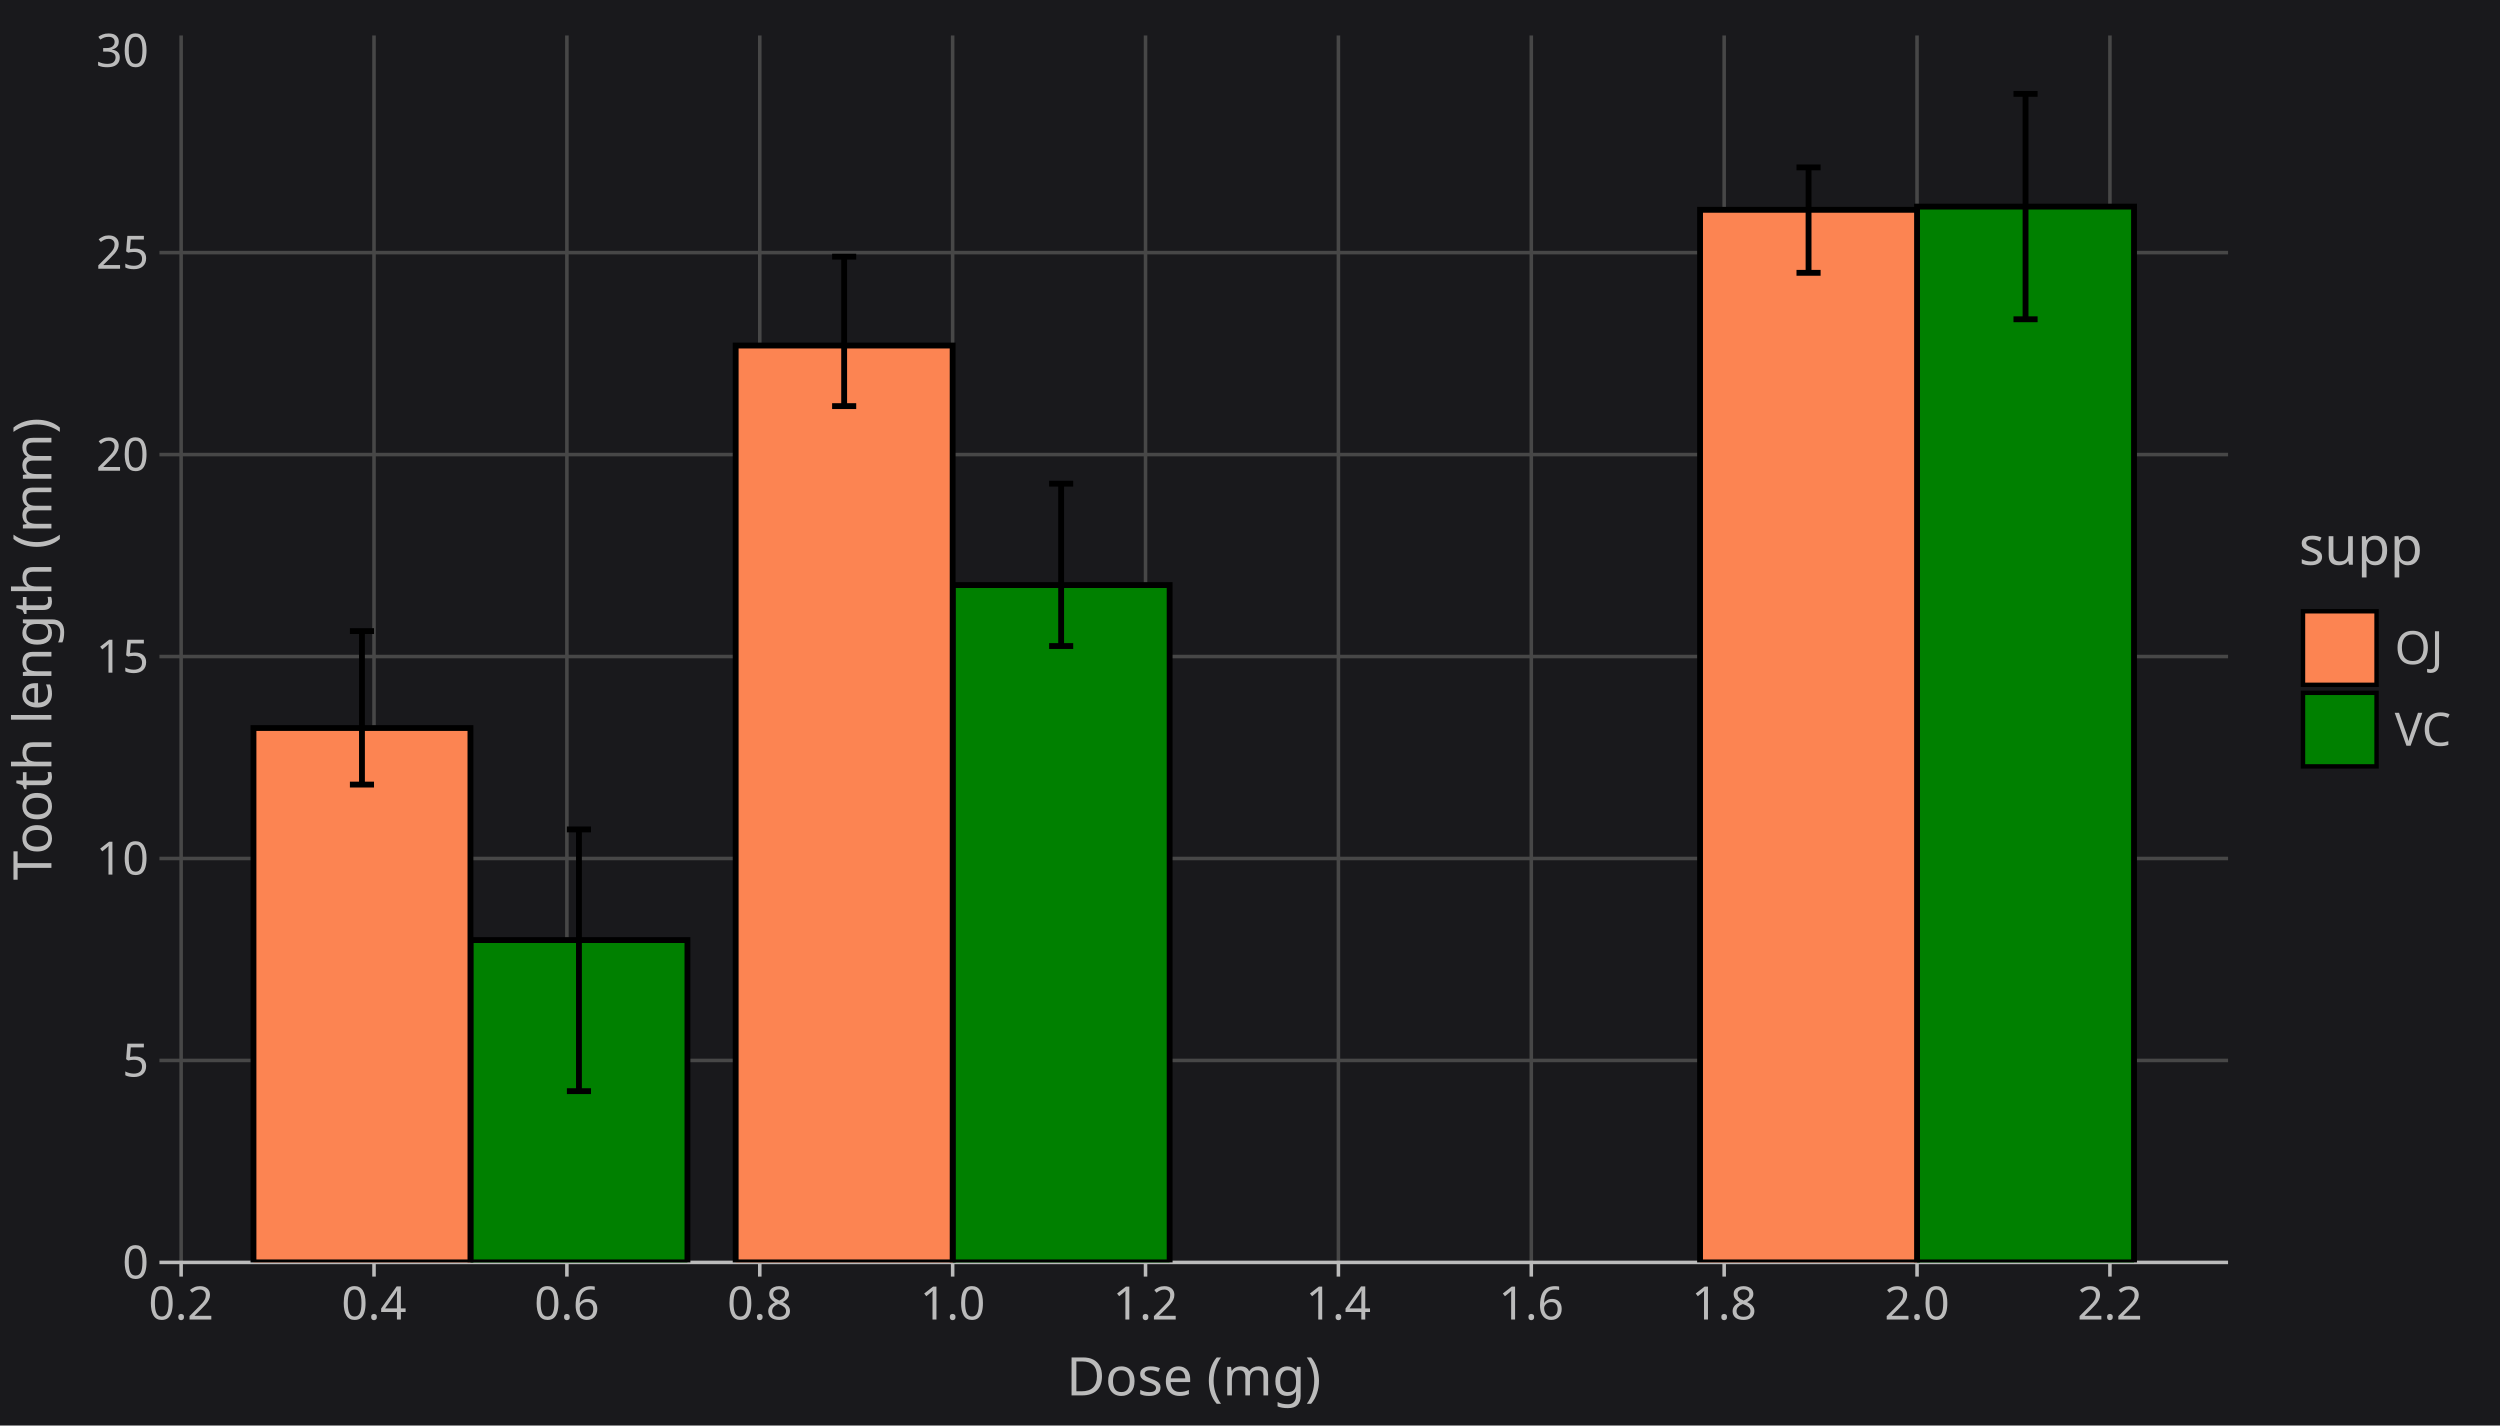
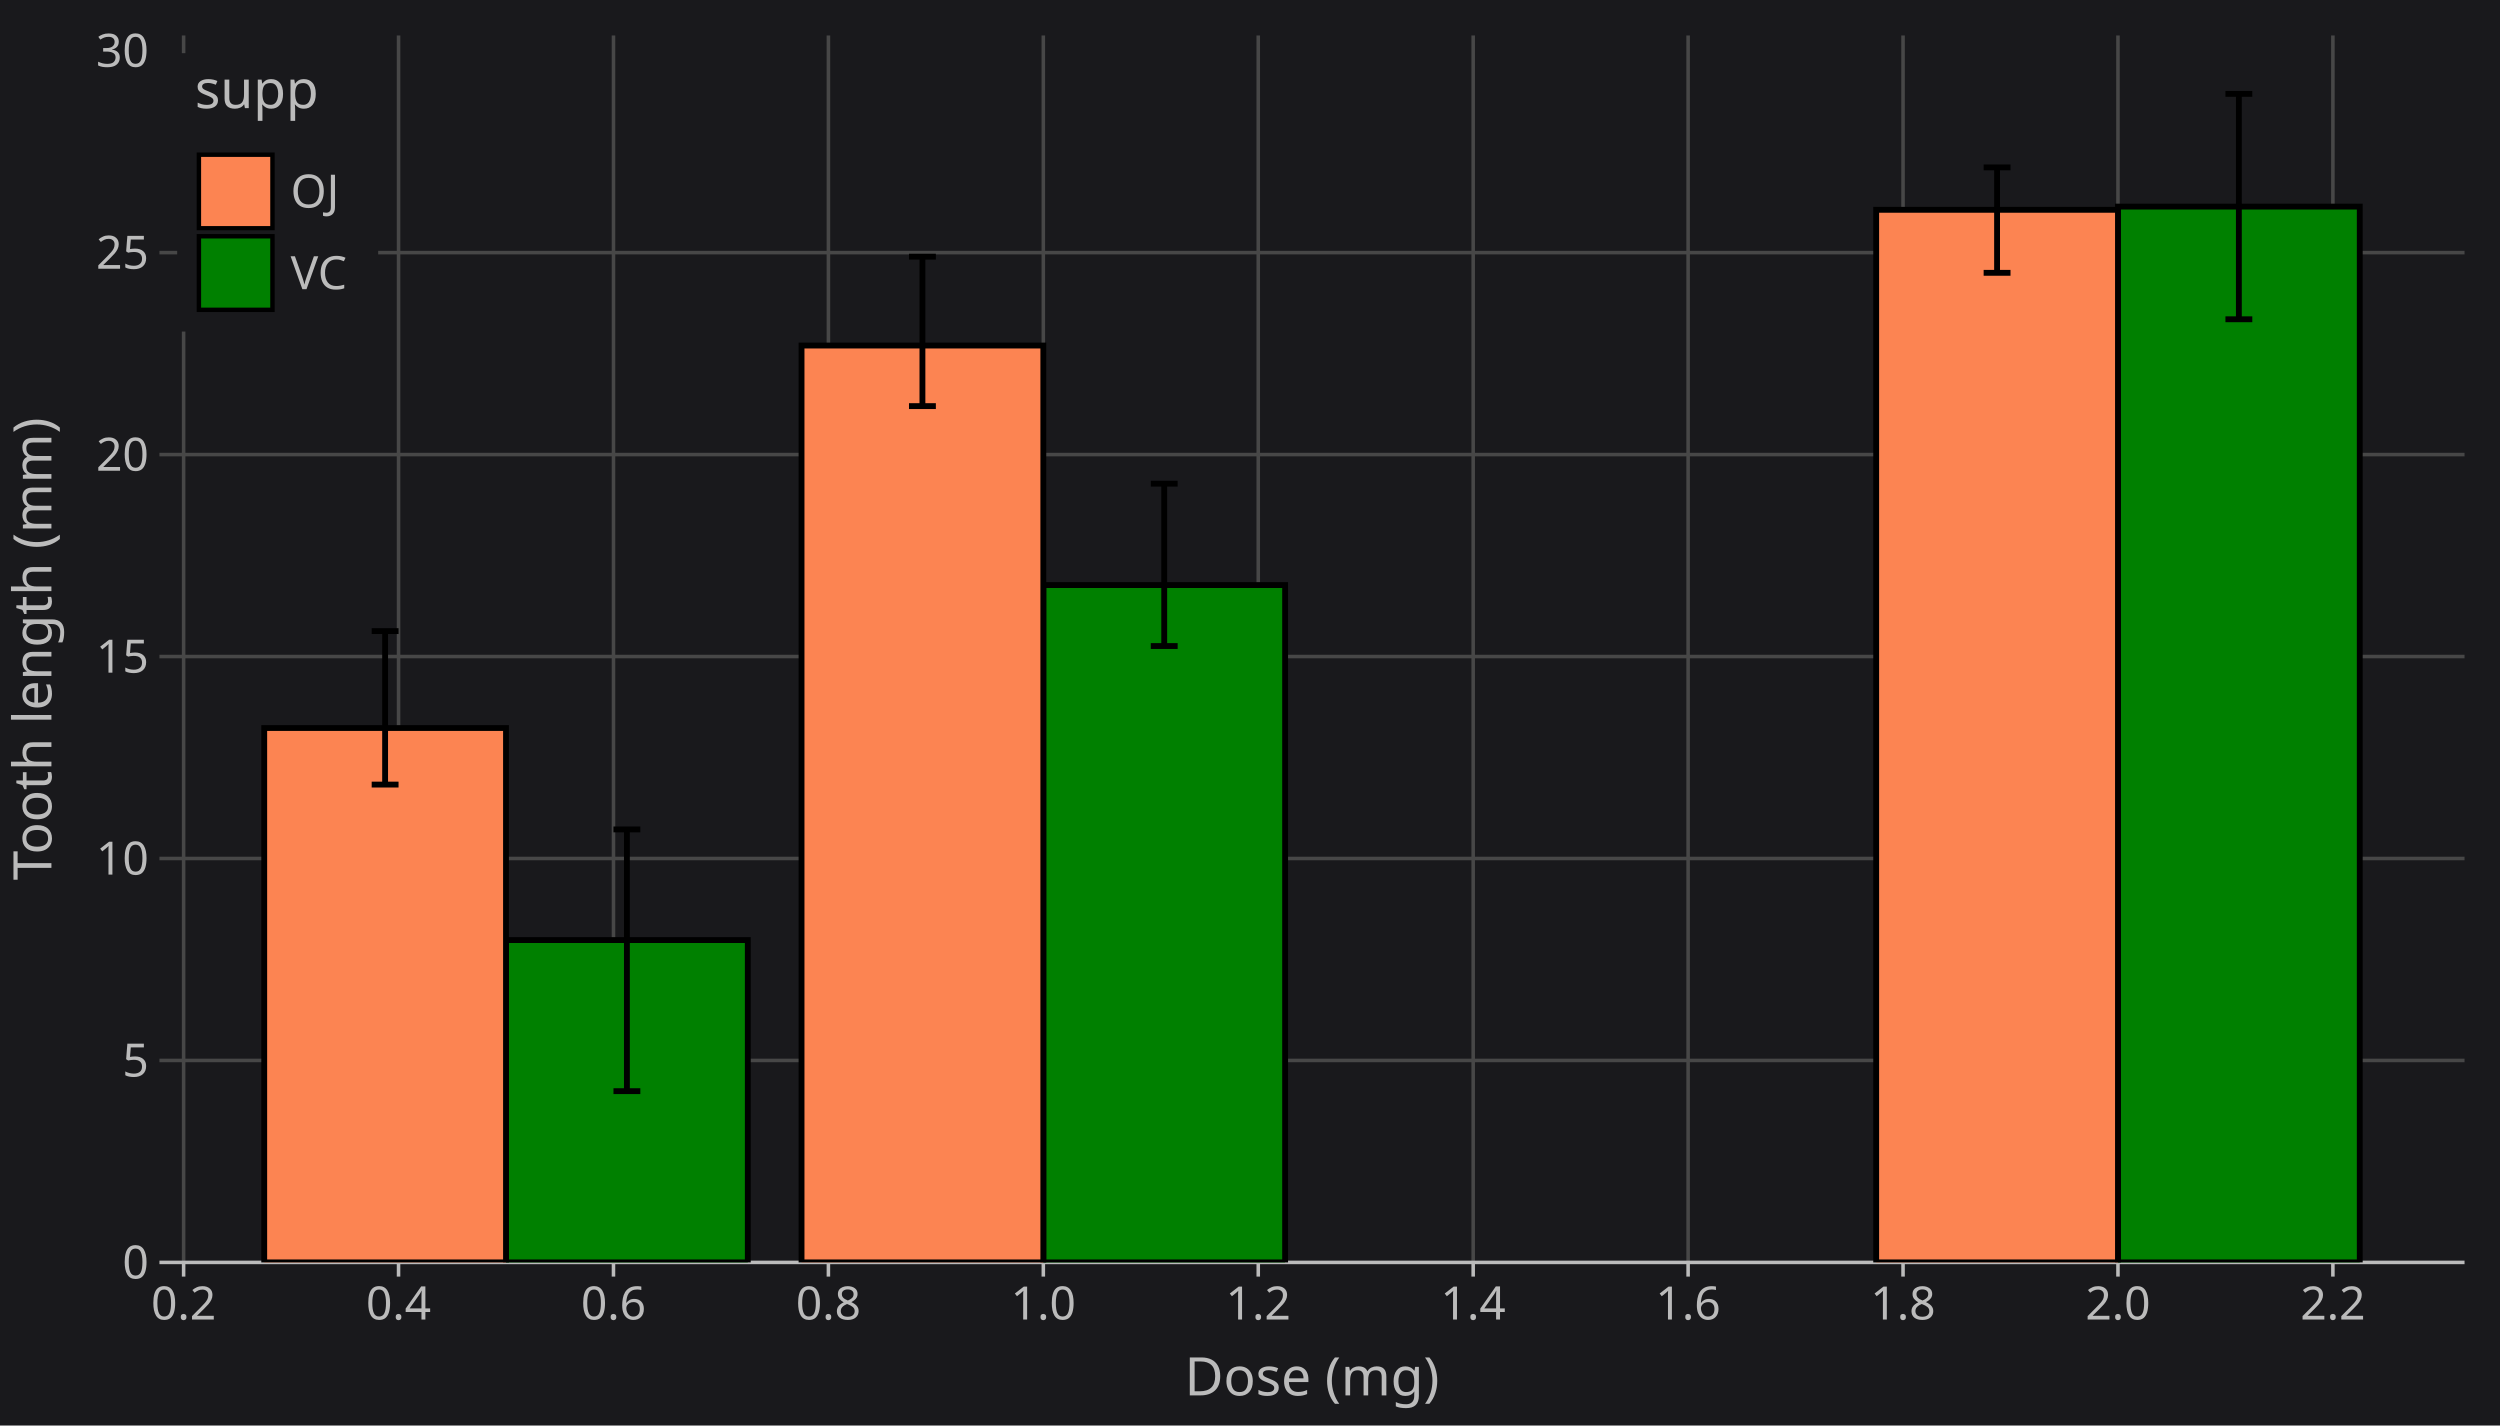
<svg xmlns="http://www.w3.org/2000/svg" class="plt-container" width="705.0" height="402.0">
  <style type="text/css">
  .plt-container {
   font-family: Lucida Grande, sans-serif;
   user-select: none;
   -webkit-user-select: none;
   -moz-user-select: none;
   -ms-user-select: none;
}
text {
   text-rendering: optimizeLegibility;
}
#xXxprefixXx0 .plot-title {
   fill: #bbbbbb;
   font-family: Lucida Grande, sans-serif;
   font-size: 16.0px;
   font-weight: normal;
   font-style: normal;   
}
#xXxprefixXx0 .plot-subtitle {
   fill: #bbbbbb;
   font-family: Lucida Grande, sans-serif;
   font-size: 15.0px;
   font-weight: normal;
   font-style: normal;   
}
#xXxprefixXx0 .plot-caption {
   fill: #bbbbbb;
   font-family: Lucida Grande, sans-serif;
   font-size: 13.0px;
   font-weight: normal;
   font-style: normal;   
}
#xXxprefixXx0 .legend-title {
   fill: #bbbbbb;
   font-family: Lucida Grande, sans-serif;
   font-size: 15.0px;
   font-weight: normal;
   font-style: normal;   
}
#xXxprefixXx0 .legend-item {
   fill: #bbbbbb;
   font-family: Lucida Grande, sans-serif;
   font-size: 13.0px;
   font-weight: normal;
   font-style: normal;   
}
#xXxprefixXx0 .axis-title-x {
   fill: #bbbbbb;
   font-family: Lucida Grande, sans-serif;
   font-size: 15.0px;
   font-weight: normal;
   font-style: normal;   
}
#xXxprefixXx0 .axis-text-x {
   fill: #bbbbbb;
   font-family: Lucida Grande, sans-serif;
   font-size: 13.0px;
   font-weight: normal;
   font-style: normal;   
}
#xXxprefixXx3 .axis-tooltip-text-x {
   fill: #303030;
   font-family: Lucida Grande, sans-serif;
   font-size: 13.0px;
   font-weight: normal;
   font-style: normal;   
}
#xXxprefixXx0 .axis-title-y {
   fill: #bbbbbb;
   font-family: Lucida Grande, sans-serif;
   font-size: 15.0px;
   font-weight: normal;
   font-style: normal;   
}
#xXxprefixXx0 .axis-text-y {
   fill: #bbbbbb;
   font-family: Lucida Grande, sans-serif;
   font-size: 13.0px;
   font-weight: normal;
   font-style: normal;   
}
#xXxprefixXx3 .axis-tooltip-text-y {
   fill: #303030;
   font-family: Lucida Grande, sans-serif;
   font-size: 13.0px;
   font-weight: normal;
   font-style: normal;   
}
#xXxprefixXx0 .facet-strip-text-x {
   fill: #bbbbbb;
   font-family: Lucida Grande, sans-serif;
   font-size: 13.0px;
   font-weight: normal;
   font-style: normal;   
}
#xXxprefixXx0 .facet-strip-text-y {
   fill: #bbbbbb;
   font-family: Lucida Grande, sans-serif;
   font-size: 13.0px;
   font-weight: normal;
   font-style: normal;   
}
#xXxprefixXx3 .tooltip-text {
   fill: #bbbbbb;
   font-family: Lucida Grande, sans-serif;
   font-size: 13.0px;
   font-weight: normal;
   font-style: normal;   
}
#xXxprefixXx3 .tooltip-title {
   fill: #bbbbbb;
   font-family: Lucida Grande, sans-serif;
   font-size: 13.0px;
   font-weight: bold;
   font-style: normal;   
}
#xXxprefixXx3 .tooltip-label {
   fill: #bbbbbb;
   font-family: Lucida Grande, sans-serif;
   font-size: 13.0px;
   font-weight: bold;
   font-style: normal;   
}

  </style>
  <g id="xXxprefixXx0">
    <path fill-rule="evenodd" fill="rgb(25,25,28)" fill-opacity="1.0" d="M0.0 0.0 L0.0 402.0 L705.0 402.0 L705.0 0.0 Z">
    </path>
    <g transform="translate(23.0 10.0 ) ">
      <g transform="translate(21.96121 346.0 ) ">
-         <line x1="6.119" y1="-0.0" x2="6.119" y2="-346.0" stroke="rgb(71,71,71)" stroke-opacity="1.0" stroke-width="1.0">
-         </line>
-         <line x1="60.511" y1="-0.0" x2="60.511" y2="-346.0" stroke="rgb(71,71,71)" stroke-opacity="1.0" stroke-width="1.0">
-         </line>
-         <line x1="114.903" y1="-0.0" x2="114.903" y2="-346.0" stroke="rgb(71,71,71)" stroke-opacity="1.0" stroke-width="1.0">
-         </line>
-         <line x1="169.295" y1="-0.0" x2="169.295" y2="-346.0" stroke="rgb(71,71,71)" stroke-opacity="1.0" stroke-width="1.0">
-         </line>
-         <line x1="223.687" y1="-0.0" x2="223.687" y2="-346.0" stroke="rgb(71,71,71)" stroke-opacity="1.0" stroke-width="1.0">
-         </line>
-         <line x1="278.079" y1="-0.0" x2="278.079" y2="-346.0" stroke="rgb(71,71,71)" stroke-opacity="1.0" stroke-width="1.0">
-         </line>
-         <line x1="332.471" y1="-0.0" x2="332.471" y2="-346.0" stroke="rgb(71,71,71)" stroke-opacity="1.0" stroke-width="1.0">
-         </line>
-         <line x1="386.863" y1="-0.0" x2="386.863" y2="-346.0" stroke="rgb(71,71,71)" stroke-opacity="1.0" stroke-width="1.0">
-         </line>
-         <line x1="441.254" y1="-0.0" x2="441.254" y2="-346.0" stroke="rgb(71,71,71)" stroke-opacity="1.0" stroke-width="1.0">
-         </line>
-         <line x1="495.646" y1="-0.0" x2="495.646" y2="-346.0" stroke="rgb(71,71,71)" stroke-opacity="1.0" stroke-width="1.0">
-         </line>
-         <line x1="550.038" y1="-0.0" x2="550.038" y2="-346.0" stroke="rgb(71,71,71)" stroke-opacity="1.0" stroke-width="1.0">
-         </line>
-         <g transform="translate(6.119091 0.0 ) ">
+         <line x1="6.819" y1="-0.0" x2="6.819" y2="-346.0" stroke="rgb(71,71,71)" stroke-opacity="1.0" stroke-width="1.0">
+         </line>
+         <line x1="67.428" y1="-0.0" x2="67.428" y2="-346.0" stroke="rgb(71,71,71)" stroke-opacity="1.0" stroke-width="1.0">
+         </line>
+         <line x1="128.038" y1="-0.0" x2="128.038" y2="-346.0" stroke="rgb(71,71,71)" stroke-opacity="1.0" stroke-width="1.0">
+         </line>
+         <line x1="188.648" y1="-0.0" x2="188.648" y2="-346.0" stroke="rgb(71,71,71)" stroke-opacity="1.0" stroke-width="1.0">
+         </line>
+         <line x1="249.257" y1="-0.0" x2="249.257" y2="-346.0" stroke="rgb(71,71,71)" stroke-opacity="1.0" stroke-width="1.0">
+         </line>
+         <line x1="309.867" y1="-0.0" x2="309.867" y2="-346.0" stroke="rgb(71,71,71)" stroke-opacity="1.0" stroke-width="1.0">
+         </line>
+         <line x1="370.477" y1="-0.0" x2="370.477" y2="-346.0" stroke="rgb(71,71,71)" stroke-opacity="1.0" stroke-width="1.0">
+         </line>
+         <line x1="431.086" y1="-0.0" x2="431.086" y2="-346.0" stroke="rgb(71,71,71)" stroke-opacity="1.0" stroke-width="1.0">
+         </line>
+         <line x1="491.696" y1="-0.0" x2="491.696" y2="-346.0" stroke="rgb(71,71,71)" stroke-opacity="1.0" stroke-width="1.0">
+         </line>
+         <line x1="552.306" y1="-0.0" x2="552.306" y2="-346.0" stroke="rgb(71,71,71)" stroke-opacity="1.0" stroke-width="1.0">
+         </line>
+         <line x1="612.915" y1="-0.0" x2="612.915" y2="-346.0" stroke="rgb(71,71,71)" stroke-opacity="1.0" stroke-width="1.0">
+         </line>
+         <g transform="translate(6.818589 0.0 ) ">
          <line stroke-width="1.0" stroke="rgb(187,187,187)" stroke-opacity="1.0" x2="0.0" y2="4.0">
          </line>
          <g transform="translate(0.0 7.0 ) ">
            <text class="axis-text-x" text-anchor="middle" dy="0.7em">
            0.2
            </text>
          </g>
        </g>
-         <g transform="translate(60.51101 0.0 ) ">
+         <g transform="translate(67.42827 0.0 ) ">
          <line stroke-width="1.0" stroke="rgb(187,187,187)" stroke-opacity="1.0" x2="0.0" y2="4.0">
          </line>
          <g transform="translate(0.0 7.0 ) ">
            <text class="axis-text-x" text-anchor="middle" dy="0.7em">
            0.4
            </text>
          </g>
        </g>
-         <g transform="translate(114.9029 0.0 ) ">
+         <g transform="translate(128.0379 0.0 ) ">
          <line stroke-width="1.0" stroke="rgb(187,187,187)" stroke-opacity="1.0" x2="0.0" y2="4.0">
          </line>
          <g transform="translate(0.0 7.0 ) ">
            <text class="axis-text-x" text-anchor="middle" dy="0.7em">
            0.6
            </text>
          </g>
        </g>
-         <g transform="translate(169.2949 0.0 ) ">
+         <g transform="translate(188.6476 0.0 ) ">
          <line stroke-width="1.0" stroke="rgb(187,187,187)" stroke-opacity="1.0" x2="0.0" y2="4.0">
          </line>
          <g transform="translate(0.0 7.0 ) ">
            <text class="axis-text-x" text-anchor="middle" dy="0.7em">
            0.8
            </text>
          </g>
        </g>
-         <g transform="translate(223.6868 0.0 ) ">
+         <g transform="translate(249.2573 0.0 ) ">
          <line stroke-width="1.0" stroke="rgb(187,187,187)" stroke-opacity="1.0" x2="0.0" y2="4.0">
          </line>
          <g transform="translate(0.0 7.0 ) ">
            <text class="axis-text-x" text-anchor="middle" dy="0.7em">
            1.0
            </text>
          </g>
        </g>
-         <g transform="translate(278.0787 0.0 ) ">
+         <g transform="translate(309.867 0.0 ) ">
          <line stroke-width="1.0" stroke="rgb(187,187,187)" stroke-opacity="1.0" x2="0.0" y2="4.0">
          </line>
          <g transform="translate(0.0 7.0 ) ">
            <text class="axis-text-x" text-anchor="middle" dy="0.7em">
            1.2
            </text>
          </g>
        </g>
-         <g transform="translate(332.4706 0.0 ) ">
+         <g transform="translate(370.4767 0.0 ) ">
          <line stroke-width="1.0" stroke="rgb(187,187,187)" stroke-opacity="1.0" x2="0.0" y2="4.0">
          </line>
          <g transform="translate(0.0 7.0 ) ">
            <text class="axis-text-x" text-anchor="middle" dy="0.7em">
            1.4
            </text>
          </g>
        </g>
-         <g transform="translate(386.8625 0.0 ) ">
+         <g transform="translate(431.0863 0.0 ) ">
          <line stroke-width="1.0" stroke="rgb(187,187,187)" stroke-opacity="1.0" x2="0.0" y2="4.0">
          </line>
          <g transform="translate(0.0 7.0 ) ">
            <text class="axis-text-x" text-anchor="middle" dy="0.7em">
            1.6
            </text>
          </g>
        </g>
-         <g transform="translate(441.2545 0.0 ) ">
+         <g transform="translate(491.696 0.0 ) ">
          <line stroke-width="1.0" stroke="rgb(187,187,187)" stroke-opacity="1.0" x2="0.0" y2="4.0">
          </line>
          <g transform="translate(0.0 7.0 ) ">
            <text class="axis-text-x" text-anchor="middle" dy="0.7em">
            1.8
            </text>
          </g>
        </g>
-         <g transform="translate(495.6464 0.0 ) ">
+         <g transform="translate(552.3057 0.0 ) ">
          <line stroke-width="1.0" stroke="rgb(187,187,187)" stroke-opacity="1.0" x2="0.0" y2="4.0">
          </line>
          <g transform="translate(0.0 7.0 ) ">
            <text class="axis-text-x" text-anchor="middle" dy="0.7em">
            2.0
            </text>
          </g>
        </g>
-         <g transform="translate(550.0383 0.0 ) ">
+         <g transform="translate(612.9154 0.0 ) ">
          <line stroke-width="1.0" stroke="rgb(187,187,187)" stroke-opacity="1.0" x2="0.0" y2="4.0">
          </line>
          <g transform="translate(0.0 7.0 ) ">
            <text class="axis-text-x" text-anchor="middle" dy="0.7em">
            2.2
            </text>
          </g>
        </g>
-         <line x1="0.0" y1="0.0" x2="583.353" y2="0.0" stroke-width="1.0" stroke="rgb(187,187,187)" stroke-opacity="1.0">
+         <line x1="0.0" y1="0.0" x2="650.039" y2="0.0" stroke-width="1.0" stroke="rgb(187,187,187)" stroke-opacity="1.0">
        </line>
      </g>
      <g transform="translate(21.96121 0.0 ) ">
-         <line x1="0.0" y1="289.048" x2="583.353" y2="289.048" stroke="rgb(71,71,71)" stroke-opacity="1.0" stroke-width="1.0">
-         </line>
-         <line x1="0.0" y1="232.096" x2="583.353" y2="232.096" stroke="rgb(71,71,71)" stroke-opacity="1.0" stroke-width="1.0">
-         </line>
-         <line x1="0.0" y1="175.144" x2="583.353" y2="175.144" stroke="rgb(71,71,71)" stroke-opacity="1.0" stroke-width="1.0">
-         </line>
-         <line x1="0.0" y1="118.192" x2="583.353" y2="118.192" stroke="rgb(71,71,71)" stroke-opacity="1.0" stroke-width="1.0">
-         </line>
-         <line x1="0.0" y1="61.24" x2="583.353" y2="61.24" stroke="rgb(71,71,71)" stroke-opacity="1.0" stroke-width="1.0">
+         <line x1="0.0" y1="289.048" x2="650.039" y2="289.048" stroke="rgb(71,71,71)" stroke-opacity="1.0" stroke-width="1.0">
+         </line>
+         <line x1="0.0" y1="232.096" x2="650.039" y2="232.096" stroke="rgb(71,71,71)" stroke-opacity="1.0" stroke-width="1.0">
+         </line>
+         <line x1="0.0" y1="175.144" x2="650.039" y2="175.144" stroke="rgb(71,71,71)" stroke-opacity="1.0" stroke-width="1.0">
+         </line>
+         <line x1="0.0" y1="118.192" x2="650.039" y2="118.192" stroke="rgb(71,71,71)" stroke-opacity="1.0" stroke-width="1.0">
+         </line>
+         <line x1="0.0" y1="61.24" x2="650.039" y2="61.24" stroke="rgb(71,71,71)" stroke-opacity="1.0" stroke-width="1.0">
        </line>
        <g transform="translate(0.0 346.0 ) ">
          <g transform="translate(-3.0 0.0 ) ">
            <text class="axis-text-y" text-anchor="end" dy="0.35em">
            0
            </text>
          </g>
        </g>
        <g transform="translate(0.0 289.0481 ) ">
          <g transform="translate(-3.0 0.0 ) ">
            <text class="axis-text-y" text-anchor="end" dy="0.35em">
            5
            </text>
          </g>
        </g>
        <g transform="translate(0.0 232.0962 ) ">
          <g transform="translate(-3.0 0.0 ) ">
            <text class="axis-text-y" text-anchor="end" dy="0.35em">
            10
            </text>
          </g>
        </g>
        <g transform="translate(0.0 175.1442 ) ">
          <g transform="translate(-3.0 0.0 ) ">
            <text class="axis-text-y" text-anchor="end" dy="0.35em">
            15
            </text>
          </g>
        </g>
        <g transform="translate(0.0 118.1923 ) ">
          <g transform="translate(-3.0 0.0 ) ">
            <text class="axis-text-y" text-anchor="end" dy="0.35em">
            20
            </text>
          </g>
        </g>
        <g transform="translate(0.0 61.2404 ) ">
          <g transform="translate(-3.0 0.0 ) ">
            <text class="axis-text-y" text-anchor="end" dy="0.35em">
            25
            </text>
          </g>
        </g>
        <g transform="translate(0.0 4.28848 ) ">
          <g transform="translate(-3.0 0.0 ) ">
            <text class="axis-text-y" text-anchor="end" dy="0.35em">
            30
            </text>
          </g>
        </g>
      </g>
-       <g transform="translate(21.96121 0.0 ) " clip-path="url(#xXxprefixXx1)" clip-bounds-jfx="[rect (0.0, 0.0), (583.353, 346.0)]">
+       <g transform="translate(21.96121 0.0 ) " clip-path="url(#xXxprefixXx1)" clip-bounds-jfx="[rect (0.0, 0.0), (650.039, 346.0)]">
        <defs>
          <clipPath id="xXxprefixXx1">
-             <rect x="0.0" y="0.0" width="583.353" height="346.0">
+             <rect x="0.0" y="0.0" width="650.039" height="346.0">
            </rect>
          </clipPath>
        </defs>
-         <rect x="495.646" y="48.255" height="297.745" width="61.191" stroke="rgb(0,0,0)" stroke-opacity="1.0" fill="rgb(0,128,0)" fill-opacity="1.0" stroke-width="1.65">
-         </rect>
-         <rect x="223.687" y="154.983" height="191.017" width="61.191" stroke="rgb(0,0,0)" stroke-opacity="1.0" fill="rgb(0,128,0)" fill-opacity="1.0" stroke-width="1.65">
-         </rect>
-         <rect x="87.707" y="255.105" height="90.895" width="61.191" stroke="rgb(0,0,0)" stroke-opacity="1.0" fill="rgb(0,128,0)" fill-opacity="1.0" stroke-width="1.65">
-         </rect>
-         <rect x="434.455" y="49.167" height="296.833" width="61.191" stroke="rgb(0,0,0)" stroke-opacity="1.0" fill="rgb(252,132,82)" fill-opacity="1.0" stroke-width="1.65">
-         </rect>
-         <rect x="162.496" y="87.438" height="258.562" width="61.191" stroke="rgb(0,0,0)" stroke-opacity="1.0" fill="rgb(252,132,82)" fill-opacity="1.0" stroke-width="1.65">
-         </rect>
-         <rect x="26.516" y="195.305" height="150.695" width="61.191" stroke="rgb(0,0,0)" stroke-opacity="1.0" fill="rgb(252,132,82)" fill-opacity="1.0" stroke-width="1.65">
+         <rect x="552.306" y="48.255" height="297.745" width="68.186" stroke="rgb(0,0,0)" stroke-opacity="1.0" fill="rgb(0,128,0)" fill-opacity="1.0" stroke-width="1.65">
+         </rect>
+         <rect x="249.257" y="154.983" height="191.017" width="68.186" stroke="rgb(0,0,0)" stroke-opacity="1.0" fill="rgb(0,128,0)" fill-opacity="1.0" stroke-width="1.65">
+         </rect>
+         <rect x="97.733" y="255.105" height="90.895" width="68.186" stroke="rgb(0,0,0)" stroke-opacity="1.0" fill="rgb(0,128,0)" fill-opacity="1.0" stroke-width="1.65">
+         </rect>
+         <rect x="484.12" y="49.167" height="296.833" width="68.186" stroke="rgb(0,0,0)" stroke-opacity="1.0" fill="rgb(252,132,82)" fill-opacity="1.0" stroke-width="1.65">
+         </rect>
+         <rect x="181.071" y="87.438" height="258.562" width="68.186" stroke="rgb(0,0,0)" stroke-opacity="1.0" fill="rgb(252,132,82)" fill-opacity="1.0" stroke-width="1.65">
+         </rect>
+         <rect x="29.547" y="195.305" height="150.695" width="68.186" stroke="rgb(0,0,0)" stroke-opacity="1.0" fill="rgb(252,132,82)" fill-opacity="1.0" stroke-width="1.65">
        </rect>
      </g>
-       <g transform="translate(21.96121 0.0 ) " clip-path="url(#xXxprefixXx2)" clip-bounds-jfx="[rect (0.0, 0.0), (583.353, 346.0)]">
+       <g transform="translate(21.96121 0.0 ) " clip-path="url(#xXxprefixXx2)" clip-bounds-jfx="[rect (0.0, 0.0), (650.039, 346.0)]">
        <defs>
          <clipPath id="xXxprefixXx2">
-             <rect x="0.0" y="0.0" width="583.353" height="346.0">
+             <rect x="0.0" y="0.0" width="650.039" height="346.0">
            </rect>
          </clipPath>
        </defs>
        <g>
-           <line x1="53.712" y1="211.252" x2="60.511" y2="211.252" stroke="rgb(0,0,0)" stroke-opacity="1.0" fill="rgb(17,142,216)" fill-opacity="1.0" stroke-width="1.65">
-           </line>
-           <line x1="53.712" y1="167.968" x2="60.511" y2="167.968" stroke="rgb(0,0,0)" stroke-opacity="1.0" fill="rgb(17,142,216)" fill-opacity="1.0" stroke-width="1.65">
-           </line>
-           <line x1="57.112" y1="211.252" x2="57.112" y2="167.968" stroke="rgb(0,0,0)" stroke-opacity="1.0" fill="rgb(17,142,216)" fill-opacity="1.0" stroke-width="1.65">
-           </line>
-         </g>
-         <g>
-           <line x1="189.692" y1="104.524" x2="196.491" y2="104.524" stroke="rgb(0,0,0)" stroke-opacity="1.0" fill="rgb(17,142,216)" fill-opacity="1.0" stroke-width="1.65">
-           </line>
-           <line x1="189.692" y1="62.379" x2="196.491" y2="62.379" stroke="rgb(0,0,0)" stroke-opacity="1.0" fill="rgb(17,142,216)" fill-opacity="1.0" stroke-width="1.65">
-           </line>
-           <line x1="193.091" y1="104.524" x2="193.091" y2="62.379" stroke="rgb(0,0,0)" stroke-opacity="1.0" fill="rgb(17,142,216)" fill-opacity="1.0" stroke-width="1.65">
-           </line>
-         </g>
-         <g>
-           <line x1="461.651" y1="66.936" x2="468.45" y2="66.936" stroke="rgb(0,0,0)" stroke-opacity="1.0" fill="rgb(17,142,216)" fill-opacity="1.0" stroke-width="1.65">
-           </line>
-           <line x1="461.651" y1="37.207" x2="468.45" y2="37.207" stroke="rgb(0,0,0)" stroke-opacity="1.0" fill="rgb(17,142,216)" fill-opacity="1.0" stroke-width="1.65">
-           </line>
-           <line x1="465.051" y1="66.936" x2="465.051" y2="37.207" stroke="rgb(0,0,0)" stroke-opacity="1.0" fill="rgb(17,142,216)" fill-opacity="1.0" stroke-width="1.65">
-           </line>
-         </g>
-         <g>
-           <line x1="114.903" y1="297.705" x2="121.702" y2="297.705" stroke="rgb(0,0,0)" stroke-opacity="1.0" fill="rgb(17,142,216)" fill-opacity="1.0" stroke-width="1.65">
-           </line>
-           <line x1="114.903" y1="223.895" x2="121.702" y2="223.895" stroke="rgb(0,0,0)" stroke-opacity="1.0" fill="rgb(17,142,216)" fill-opacity="1.0" stroke-width="1.65">
-           </line>
-           <line x1="118.302" y1="297.705" x2="118.302" y2="223.895" stroke="rgb(0,0,0)" stroke-opacity="1.0" fill="rgb(17,142,216)" fill-opacity="1.0" stroke-width="1.65">
-           </line>
-         </g>
-         <g>
-           <line x1="250.883" y1="172.183" x2="257.682" y2="172.183" stroke="rgb(0,0,0)" stroke-opacity="1.0" fill="rgb(17,142,216)" fill-opacity="1.0" stroke-width="1.65">
-           </line>
-           <line x1="250.883" y1="126.393" x2="257.682" y2="126.393" stroke="rgb(0,0,0)" stroke-opacity="1.0" fill="rgb(17,142,216)" fill-opacity="1.0" stroke-width="1.65">
-           </line>
-           <line x1="254.282" y1="172.183" x2="254.282" y2="126.393" stroke="rgb(0,0,0)" stroke-opacity="1.0" fill="rgb(17,142,216)" fill-opacity="1.0" stroke-width="1.65">
-           </line>
-         </g>
-         <g>
-           <line x1="522.842" y1="80.035" x2="529.641" y2="80.035" stroke="rgb(0,0,0)" stroke-opacity="1.0" fill="rgb(17,142,216)" fill-opacity="1.0" stroke-width="1.65">
-           </line>
-           <line x1="522.842" y1="16.476" x2="529.641" y2="16.476" stroke="rgb(0,0,0)" stroke-opacity="1.0" fill="rgb(17,142,216)" fill-opacity="1.0" stroke-width="1.65">
-           </line>
-           <line x1="526.242" y1="80.035" x2="526.242" y2="16.476" stroke="rgb(0,0,0)" stroke-opacity="1.0" fill="rgb(17,142,216)" fill-opacity="1.0" stroke-width="1.65">
+           <line x1="59.852" y1="211.252" x2="67.428" y2="211.252" stroke="rgb(0,0,0)" stroke-opacity="1.0" fill="rgb(17,142,216)" fill-opacity="1.0" stroke-width="1.65">
+           </line>
+           <line x1="59.852" y1="167.968" x2="67.428" y2="167.968" stroke="rgb(0,0,0)" stroke-opacity="1.0" fill="rgb(17,142,216)" fill-opacity="1.0" stroke-width="1.65">
+           </line>
+           <line x1="63.64" y1="211.252" x2="63.64" y2="167.968" stroke="rgb(0,0,0)" stroke-opacity="1.0" fill="rgb(17,142,216)" fill-opacity="1.0" stroke-width="1.65">
+           </line>
+         </g>
+         <g>
+           <line x1="211.376" y1="104.524" x2="218.952" y2="104.524" stroke="rgb(0,0,0)" stroke-opacity="1.0" fill="rgb(17,142,216)" fill-opacity="1.0" stroke-width="1.65">
+           </line>
+           <line x1="211.376" y1="62.379" x2="218.952" y2="62.379" stroke="rgb(0,0,0)" stroke-opacity="1.0" fill="rgb(17,142,216)" fill-opacity="1.0" stroke-width="1.65">
+           </line>
+           <line x1="215.164" y1="104.524" x2="215.164" y2="62.379" stroke="rgb(0,0,0)" stroke-opacity="1.0" fill="rgb(17,142,216)" fill-opacity="1.0" stroke-width="1.65">
+           </line>
+         </g>
+         <g>
+           <line x1="514.425" y1="66.936" x2="522.001" y2="66.936" stroke="rgb(0,0,0)" stroke-opacity="1.0" fill="rgb(17,142,216)" fill-opacity="1.0" stroke-width="1.65">
+           </line>
+           <line x1="514.425" y1="37.207" x2="522.001" y2="37.207" stroke="rgb(0,0,0)" stroke-opacity="1.0" fill="rgb(17,142,216)" fill-opacity="1.0" stroke-width="1.65">
+           </line>
+           <line x1="518.213" y1="66.936" x2="518.213" y2="37.207" stroke="rgb(0,0,0)" stroke-opacity="1.0" fill="rgb(17,142,216)" fill-opacity="1.0" stroke-width="1.65">
+           </line>
+         </g>
+         <g>
+           <line x1="128.038" y1="297.705" x2="135.614" y2="297.705" stroke="rgb(0,0,0)" stroke-opacity="1.0" fill="rgb(17,142,216)" fill-opacity="1.0" stroke-width="1.65">
+           </line>
+           <line x1="128.038" y1="223.895" x2="135.614" y2="223.895" stroke="rgb(0,0,0)" stroke-opacity="1.0" fill="rgb(17,142,216)" fill-opacity="1.0" stroke-width="1.65">
+           </line>
+           <line x1="131.826" y1="297.705" x2="131.826" y2="223.895" stroke="rgb(0,0,0)" stroke-opacity="1.0" fill="rgb(17,142,216)" fill-opacity="1.0" stroke-width="1.65">
+           </line>
+         </g>
+         <g>
+           <line x1="279.562" y1="172.183" x2="287.138" y2="172.183" stroke="rgb(0,0,0)" stroke-opacity="1.0" fill="rgb(17,142,216)" fill-opacity="1.0" stroke-width="1.65">
+           </line>
+           <line x1="279.562" y1="126.393" x2="287.138" y2="126.393" stroke="rgb(0,0,0)" stroke-opacity="1.0" fill="rgb(17,142,216)" fill-opacity="1.0" stroke-width="1.65">
+           </line>
+           <line x1="283.35" y1="172.183" x2="283.35" y2="126.393" stroke="rgb(0,0,0)" stroke-opacity="1.0" fill="rgb(17,142,216)" fill-opacity="1.0" stroke-width="1.65">
+           </line>
+         </g>
+         <g>
+           <line x1="582.611" y1="80.035" x2="590.187" y2="80.035" stroke="rgb(0,0,0)" stroke-opacity="1.0" fill="rgb(17,142,216)" fill-opacity="1.0" stroke-width="1.65">
+           </line>
+           <line x1="582.611" y1="16.476" x2="590.187" y2="16.476" stroke="rgb(0,0,0)" stroke-opacity="1.0" fill="rgb(17,142,216)" fill-opacity="1.0" stroke-width="1.65">
+           </line>
+           <line x1="586.399" y1="80.035" x2="586.399" y2="16.476" stroke="rgb(0,0,0)" stroke-opacity="1.0" fill="rgb(17,142,216)" fill-opacity="1.0" stroke-width="1.65">
          </line>
        </g>
      </g>
    </g>
    <g transform="translate(14.5 183.0 ) rotate(-90.0 ) ">
      <text class="axis-title-y" y="0.0" text-anchor="middle">
      Tooth length (mm)
      </text>
    </g>
-     <g transform="translate(336.6379 393.5 ) ">
+     <g transform="translate(369.9806 393.5 ) ">
      <text class="axis-title-x" y="0.0" text-anchor="middle">
      Dose (mg)
      </text>
    </g>
-     <g transform="translate(638.3146 138.75 ) ">
+     <g transform="translate(44.96121 10.0 ) ">
      <rect x="5.0" y="5.0" height="78.5" width="56.685" stroke="rgb(187,187,187)" stroke-opacity="1.0" stroke-width="0.0" fill="rgb(25,25,28)" fill-opacity="1.0">
      </rect>
      <g transform="translate(10.0 10.0 ) ">
        <g transform="translate(0.0 10.5 ) ">
          <text class="legend-title" y="0.0">
          supp
          </text>
        </g>
        <g transform="translate(0.0 22.5 ) ">
          <g transform="">
            <g>
              <rect x="0.0" y="0.0" height="23.0" width="23.0" stroke-width="0.0" fill="rgb(25,25,28)" fill-opacity="1.0">
              </rect>
              <g transform="translate(1.0 1.0 ) ">
                <g>
                  <rect x="0.0" y="0.0" height="21.0" width="21.0" stroke="rgb(0,0,0)" stroke-opacity="1.0" fill="rgb(252,132,82)" fill-opacity="1.0" stroke-width="1.5">
                  </rect>
                </g>
              </g>
              <rect x="0.0" y="0.0" height="23.0" width="23.0" stroke="rgb(25,25,28)" stroke-opacity="1.0" stroke-width="1.0" fill-opacity="0.0">
              </rect>
            </g>
            <g transform="translate(26.9903 16.05 ) ">
              <text class="legend-item" y="0.0">
              OJ
              </text>
            </g>
          </g>
          <g transform="translate(0.0 23.0 ) ">
            <g>
              <rect x="0.0" y="0.0" height="23.0" width="23.0" stroke-width="0.0" fill="rgb(25,25,28)" fill-opacity="1.0">
              </rect>
              <g transform="translate(1.0 1.0 ) ">
                <g>
                  <rect x="0.0" y="0.0" height="21.0" width="21.0" stroke="rgb(0,0,0)" stroke-opacity="1.0" fill="rgb(0,128,0)" fill-opacity="1.0" stroke-width="1.5">
                  </rect>
                </g>
              </g>
              <rect x="0.0" y="0.0" height="23.0" width="23.0" stroke="rgb(25,25,28)" stroke-opacity="1.0" stroke-width="1.0" fill-opacity="0.0">
              </rect>
            </g>
            <g transform="translate(26.9903 16.05 ) ">
              <text class="legend-item" y="0.0">
              VC
              </text>
            </g>
          </g>
        </g>
      </g>
    </g>
    <path fill="rgb(0,0,0)" fill-opacity="0.0" stroke="rgb(187,187,187)" stroke-opacity="1.0" stroke-width="0.0" d="M0.0 0.0 L0.0 402.0 L705.0 402.0 L705.0 0.0 Z">
    </path>
  </g>
  <g id="xXxprefixXx3">
  </g>
</svg>
